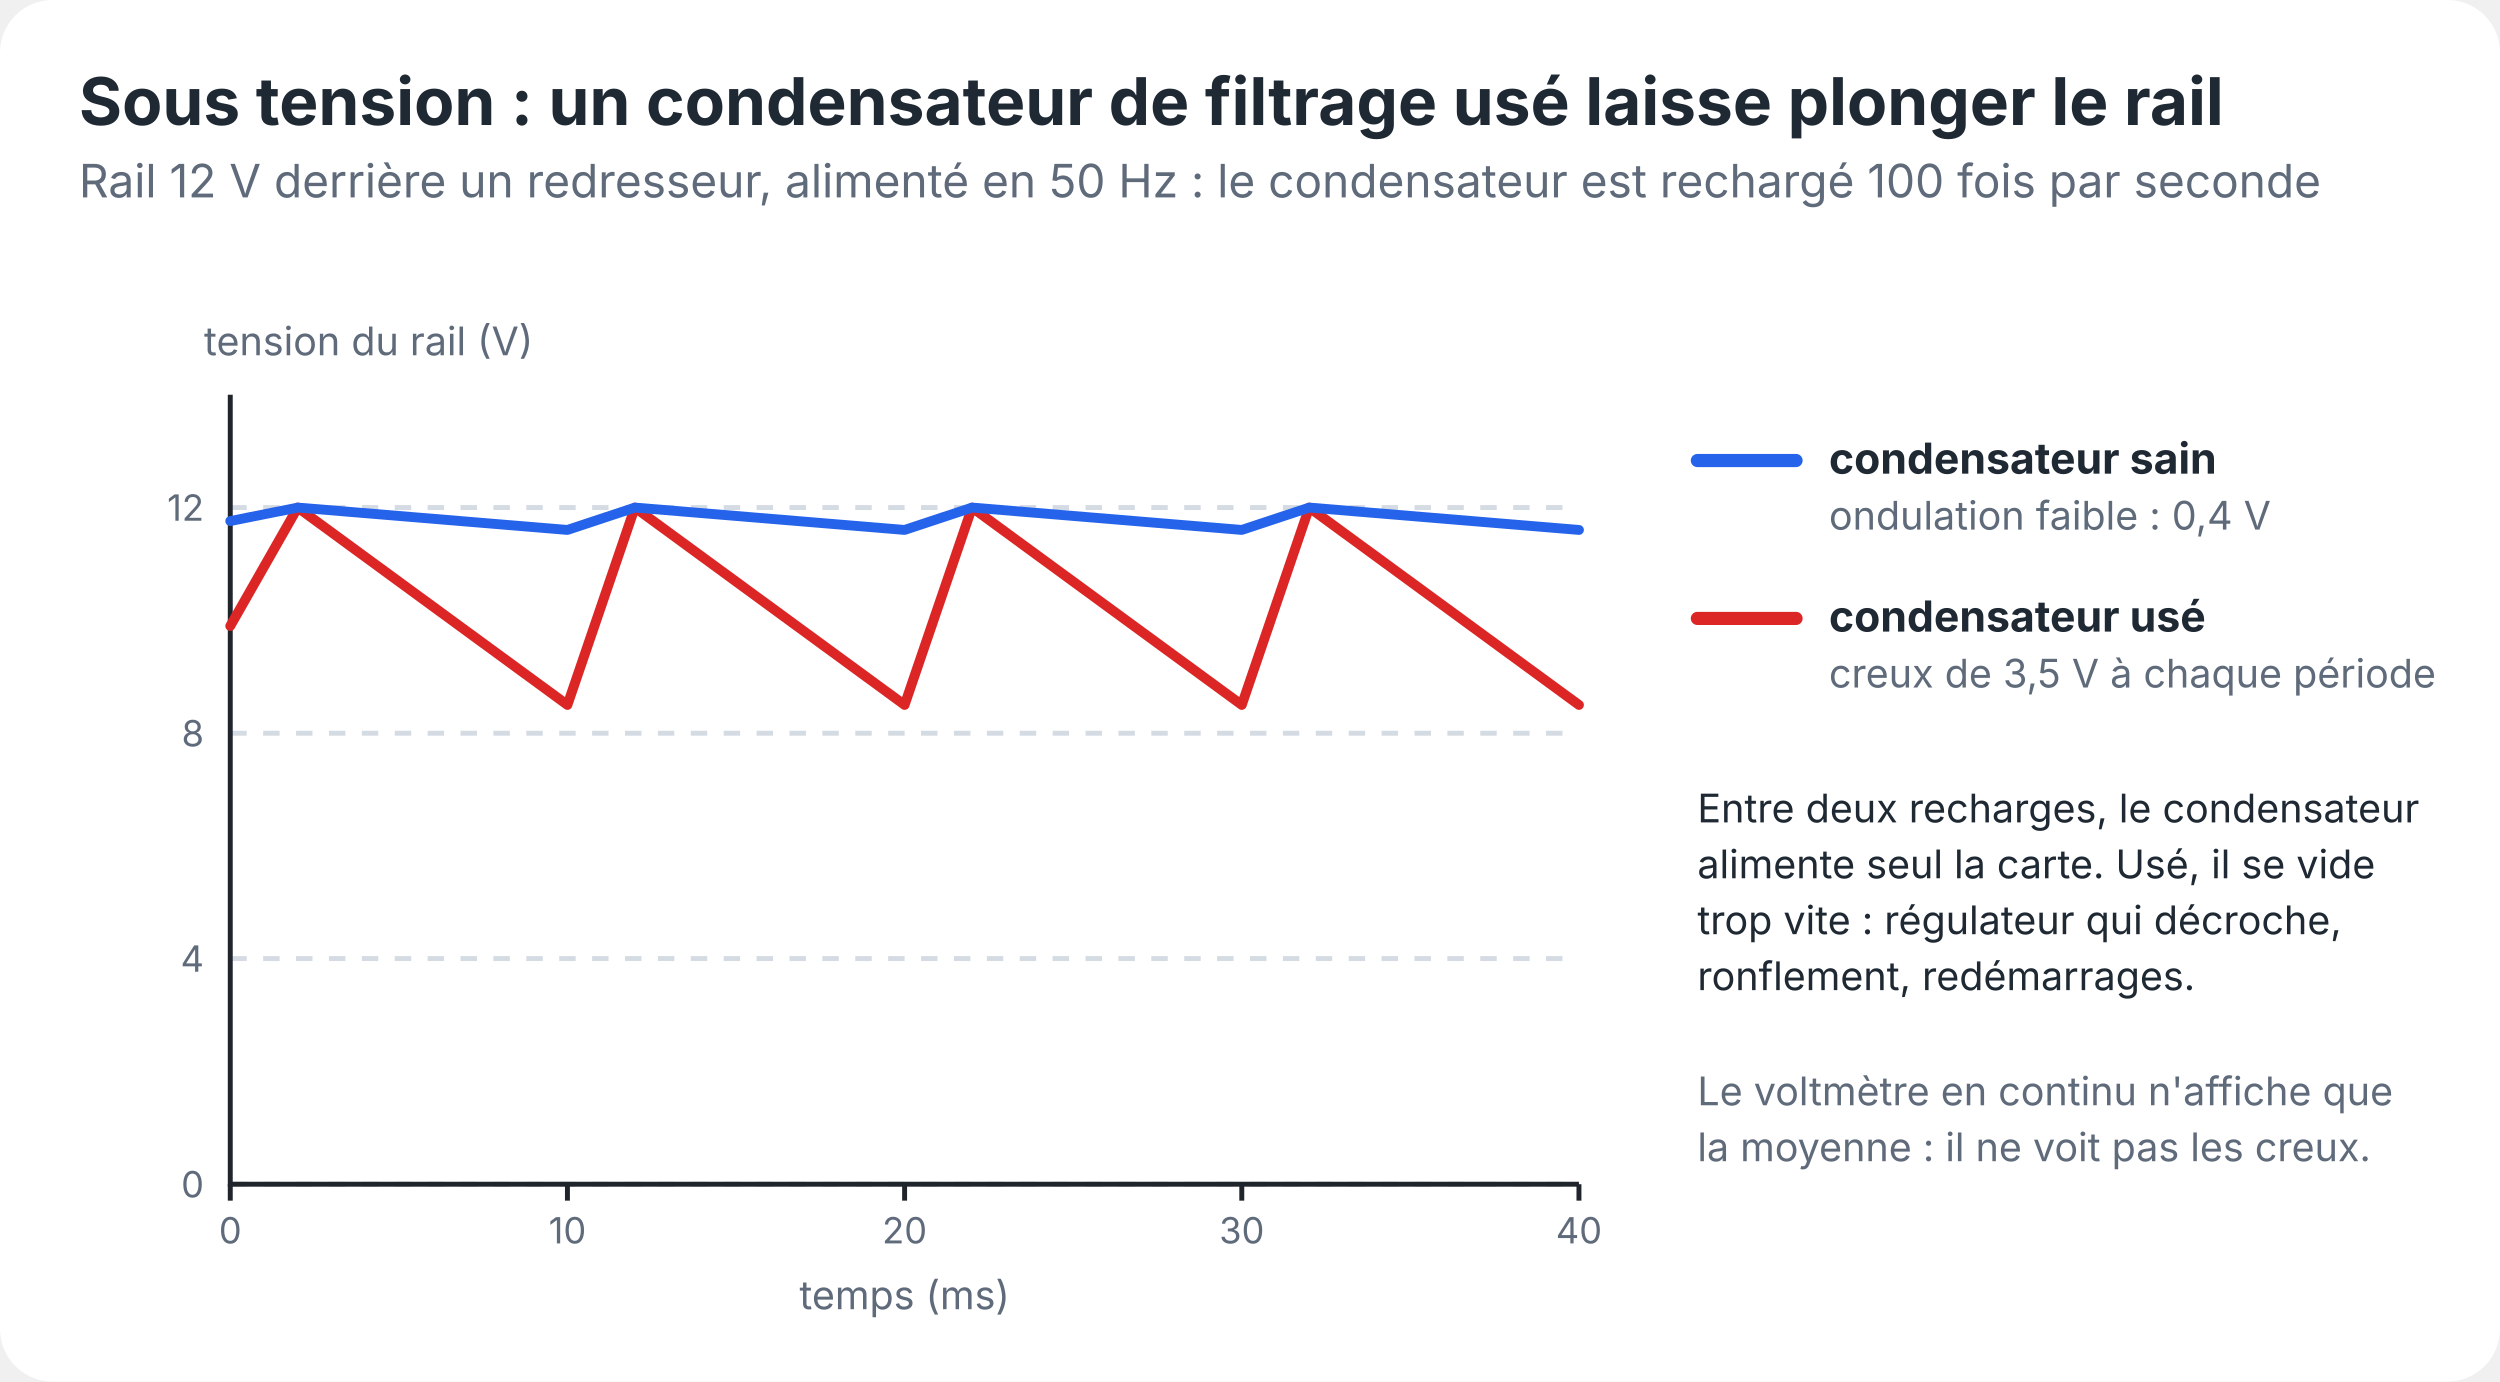
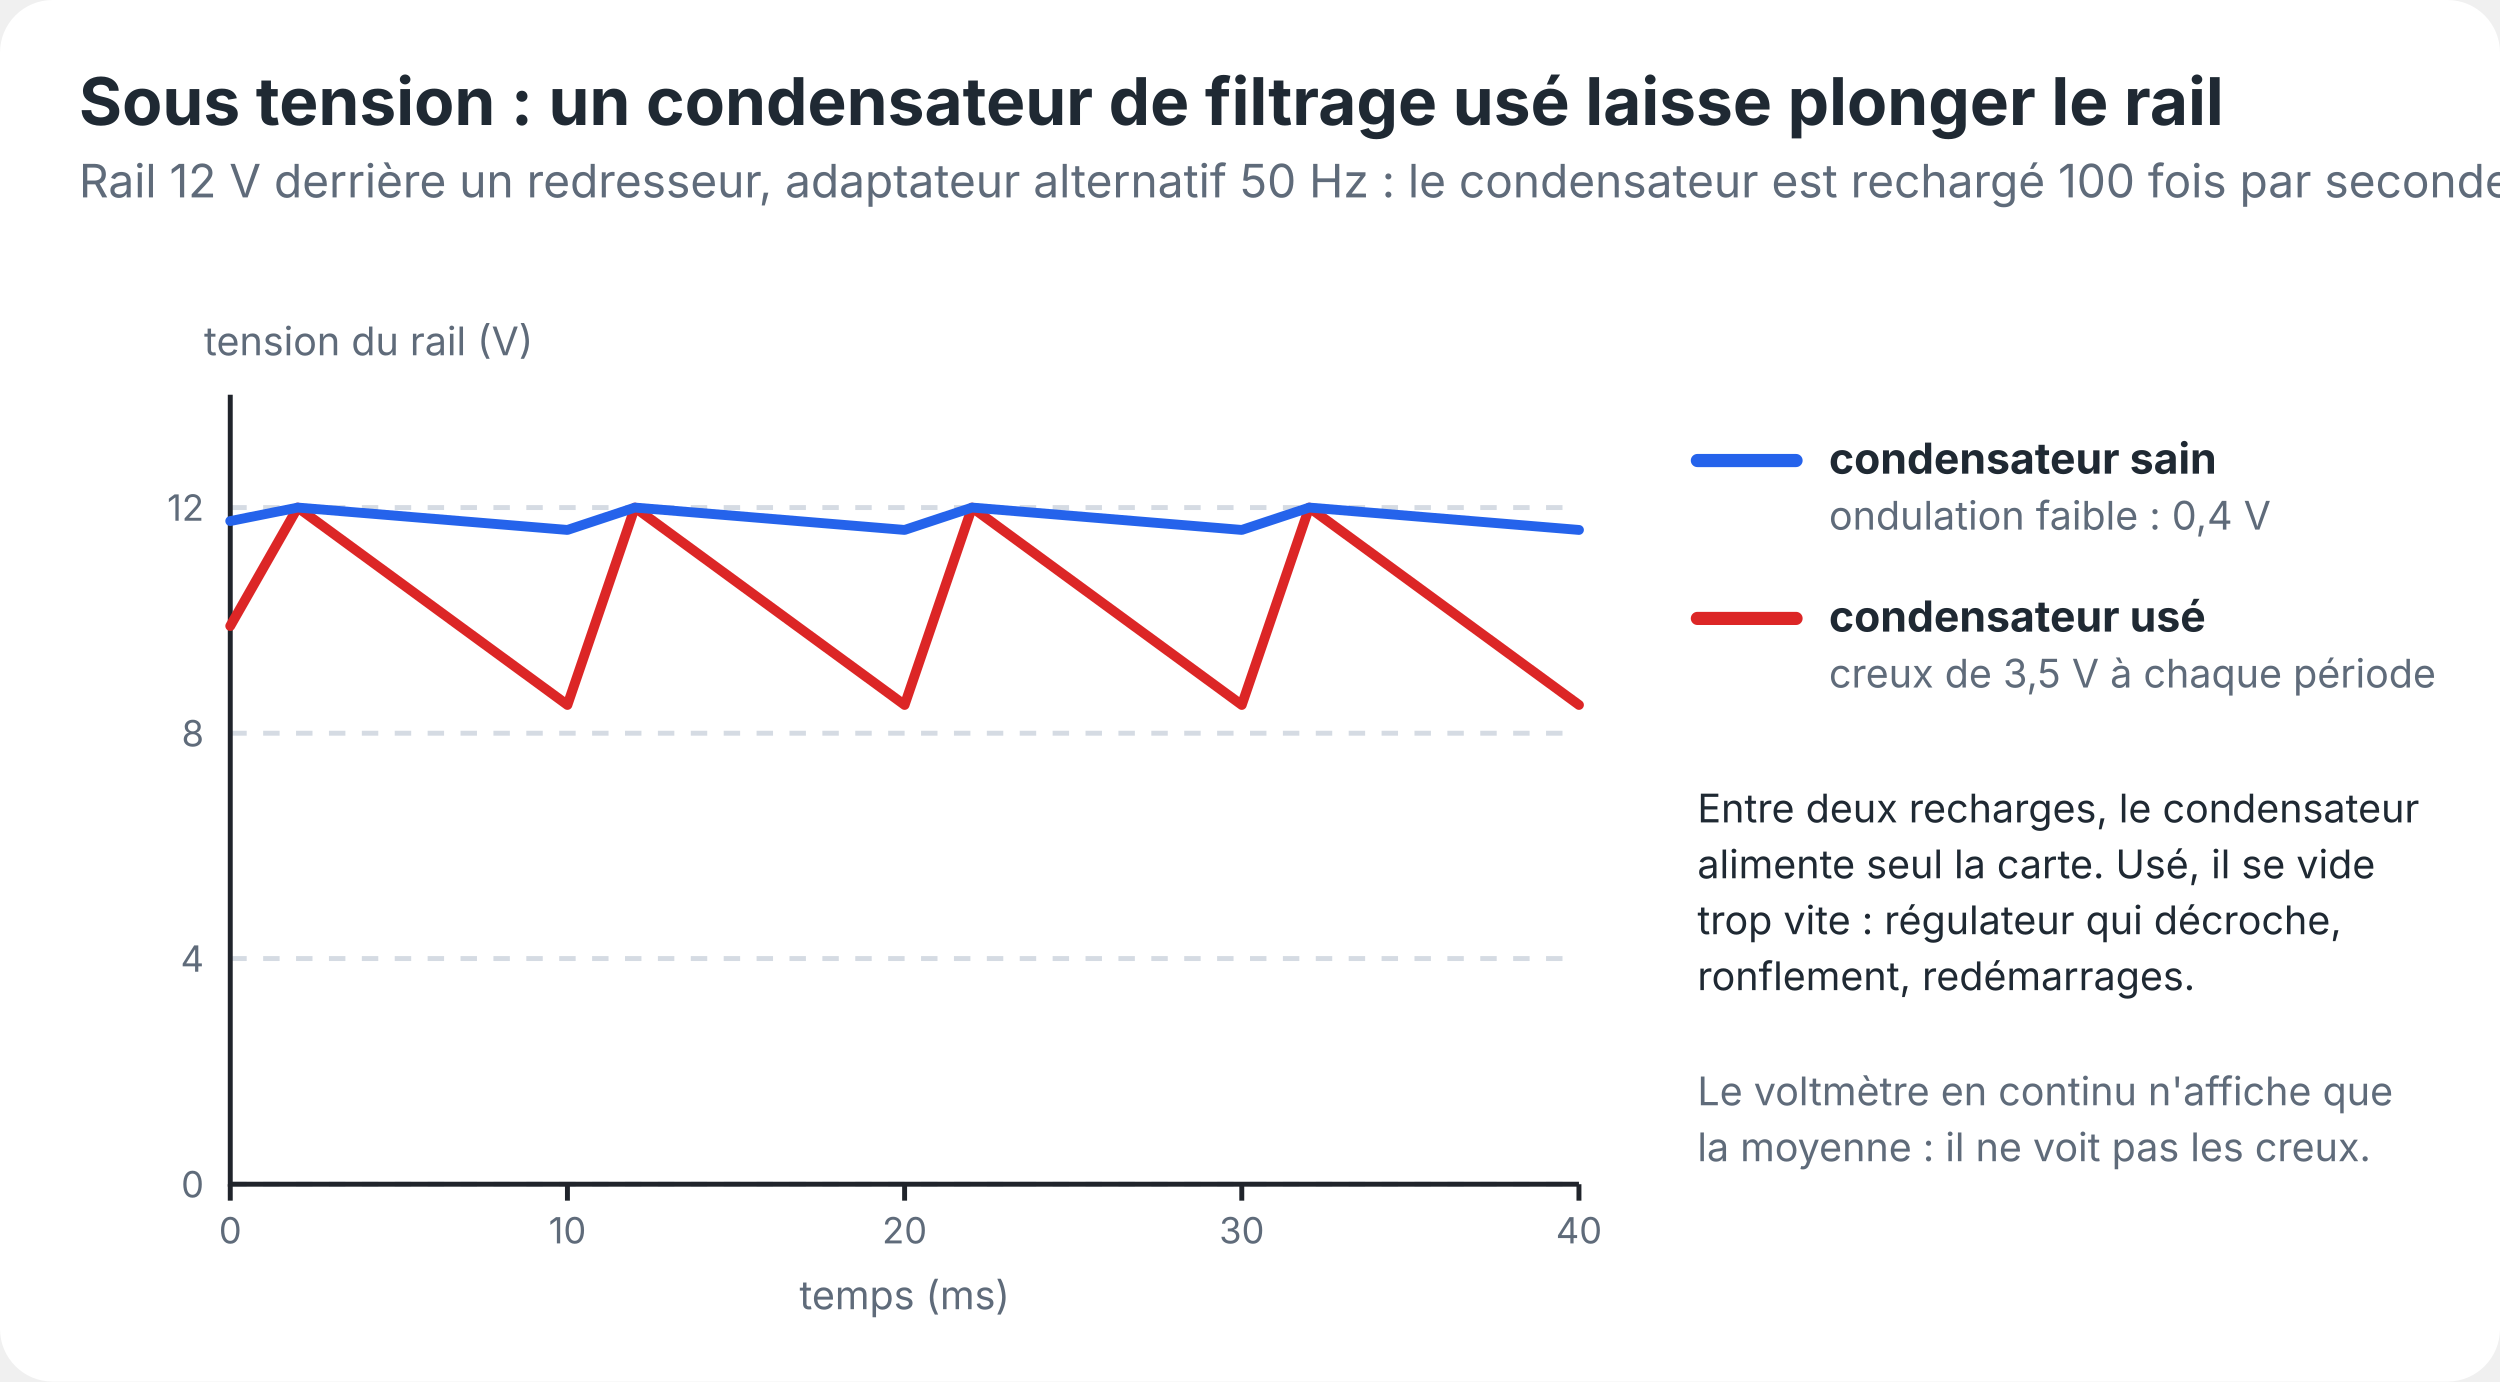
<svg xmlns="http://www.w3.org/2000/svg" viewBox="0 0 760 420" role="img" aria-labelledby="t d" font-family="system-ui, -apple-system, Segoe UI, sans-serif">
  <style>
    .bg{fill:#ffffff}.fg{fill:#1f2933}.mut{fill:#5f6b7a}
    .wire{stroke:#1f2933;stroke-width:3;fill:none;stroke-linecap:round;stroke-linejoin:round}
    .panel{fill:#f3f5f8;stroke:#d5dbe3}.grid{stroke:#d5dbe3;stroke-width:1.5;stroke-dasharray:5 5;fill:none}
    .ok{fill:#15803d}.no{fill:#b91c1c}.warn{fill:#b45309}.blue{fill:#2563eb}.amber{fill:#b45309}
    .blk{stroke:#20242b}.blkf{fill:#20242b}
    .flow{fill:none;stroke-width:4;stroke-linecap:round;stroke-dasharray:1 13;animation:run 1.1s linear infinite}
    .fb{stroke:#2563eb}.fa{stroke:#d97706}.fr{stroke:#dc2626}
    @keyframes run{to{stroke-dashoffset:-14}}
    @media (prefers-reduced-motion: reduce){.flow{animation:none}}
    @media (prefers-color-scheme: dark){
      .bg{fill:#0d1117}.fg{fill:#e6edf3}.mut{fill:#9aa7b4}.wire{stroke:#c9d1d9}
      .panel{fill:#161b22;stroke:#30363d}.grid{stroke:#30363d}
      .ok{fill:#4ade80}.no{fill:#f87171}.warn{fill:#fbbf24}.blue{fill:#60a5fa}.amber{fill:#fbbf24}
      .blk{stroke:#8b949e}.blkf{fill:#8b949e}.fb{stroke:#60a5fa}.fa{stroke:#fbbf24}.fr{stroke:#f87171}
    }
  </style>
  <rect class="bg" width="760" height="420" rx="16" />
  <text class="fg" x="24" y="38" font-size="20" font-weight="700">Sous tension : un condensateur de filtrage usé laisse plonger le rail</text>
-   <text class="mut" x="24" y="60" font-size="14">Rail 12 V derrière un redresseur, alimenté en 50 Hz : le condensateur est rechargé 100 fois par seconde</text>
+   <text class="mut" x="24" y="60" font-size="14">Rail 12 V derrière un redresseur, adaptateur alternatif 50 Hz : le condensateur est rechargé 100 fois par seconde</text>
  <path class="grid" d="M70 360.0 H480" />
  <text class="mut" x="62" y="364.0" font-size="11" text-anchor="end">0</text>
  <path class="grid" d="M70 291.4 H480" />
  <text class="mut" x="62" y="295.4" font-size="11" text-anchor="end">4</text>
  <path class="grid" d="M70 222.9 H480" />
  <text class="mut" x="62" y="226.9" font-size="11" text-anchor="end">8</text>
  <path class="grid" d="M70 154.3 H480" />
  <text class="mut" x="62" y="158.3" font-size="11" text-anchor="end">12</text>
  <path class="blk" stroke-width="1.5" d="M70.0 360 v5" />
  <text class="mut" x="70.0" y="378" font-size="11" text-anchor="middle">0</text>
  <path class="blk" stroke-width="1.5" d="M172.5 360 v5" />
  <text class="mut" x="172.5" y="378" font-size="11" text-anchor="middle">10</text>
  <path class="blk" stroke-width="1.5" d="M275.0 360 v5" />
  <text class="mut" x="275.0" y="378" font-size="11" text-anchor="middle">20</text>
  <path class="blk" stroke-width="1.5" d="M377.5 360 v5" />
  <text class="mut" x="377.5" y="378" font-size="11" text-anchor="middle">30</text>
  <path class="blk" stroke-width="1.5" d="M480.0 360 v5" />
  <text class="mut" x="480.0" y="378" font-size="11" text-anchor="middle">40</text>
  <path class="blk" stroke-width="1.5" fill="none" d="M70 120 V360 H480" />
  <text class="mut" x="275.0" y="398" font-size="12" text-anchor="middle">temps (ms)</text>
  <text class="mut" x="62" y="108" font-size="12">tension du rail (V)</text>
  <path class="fr" fill="none" stroke-width="3" stroke-linecap="round" stroke-linejoin="round" d="M70.0 190.3 L90.5 154.3 L172.5 214.3 L193.0 154.3 L275.0 214.3 L295.5 154.3 L377.5 214.3 L398.0 154.3 L480.0 214.3" />
  <path class="fb" fill="none" stroke-width="3" stroke-linecap="round" stroke-linejoin="round" d="M70.0 158.4 L90.5 154.3 L172.5 161.1 L193.0 154.3 L275.0 161.1 L295.5 154.3 L377.5 161.1 L398.0 154.3 L480.0 161.1" />
  <path class="fb" fill="none" stroke-width="4" stroke-linecap="round" stroke-linejoin="round" d="M516.0 140.0 L546.0 140.0" />
  <text class="fg" x="556" y="144" font-size="13" font-weight="700">condensateur sain</text>
  <text class="mut" x="556" y="161" font-size="12">ondulation faible : 0,4 V</text>
  <path class="fr" fill="none" stroke-width="4" stroke-linecap="round" stroke-linejoin="round" d="M516.0 188.0 L546.0 188.0" />
  <text class="fg" x="556" y="192" font-size="13" font-weight="700">condensateur usé</text>
  <text class="mut" x="556" y="209" font-size="12">creux de 3,5 V à chaque période</text>
  <text class="fg" x="516" y="250" font-size="12">Entre deux recharges, le condensateur</text>
  <text class="fg" x="516" y="267" font-size="12">alimente seul la carte. Usé, il se vide</text>
  <text class="fg" x="516" y="284" font-size="12">trop vite : régulateur qui décroche,</text>
  <text class="fg" x="516" y="301" font-size="12">ronflement, redémarrages.</text>
  <text class="mut" x="516" y="336" font-size="12">Le voltmètre en continu n'affiche que</text>
  <text class="mut" x="516" y="353" font-size="12">la moyenne : il ne voit pas les creux.</text>
</svg>
